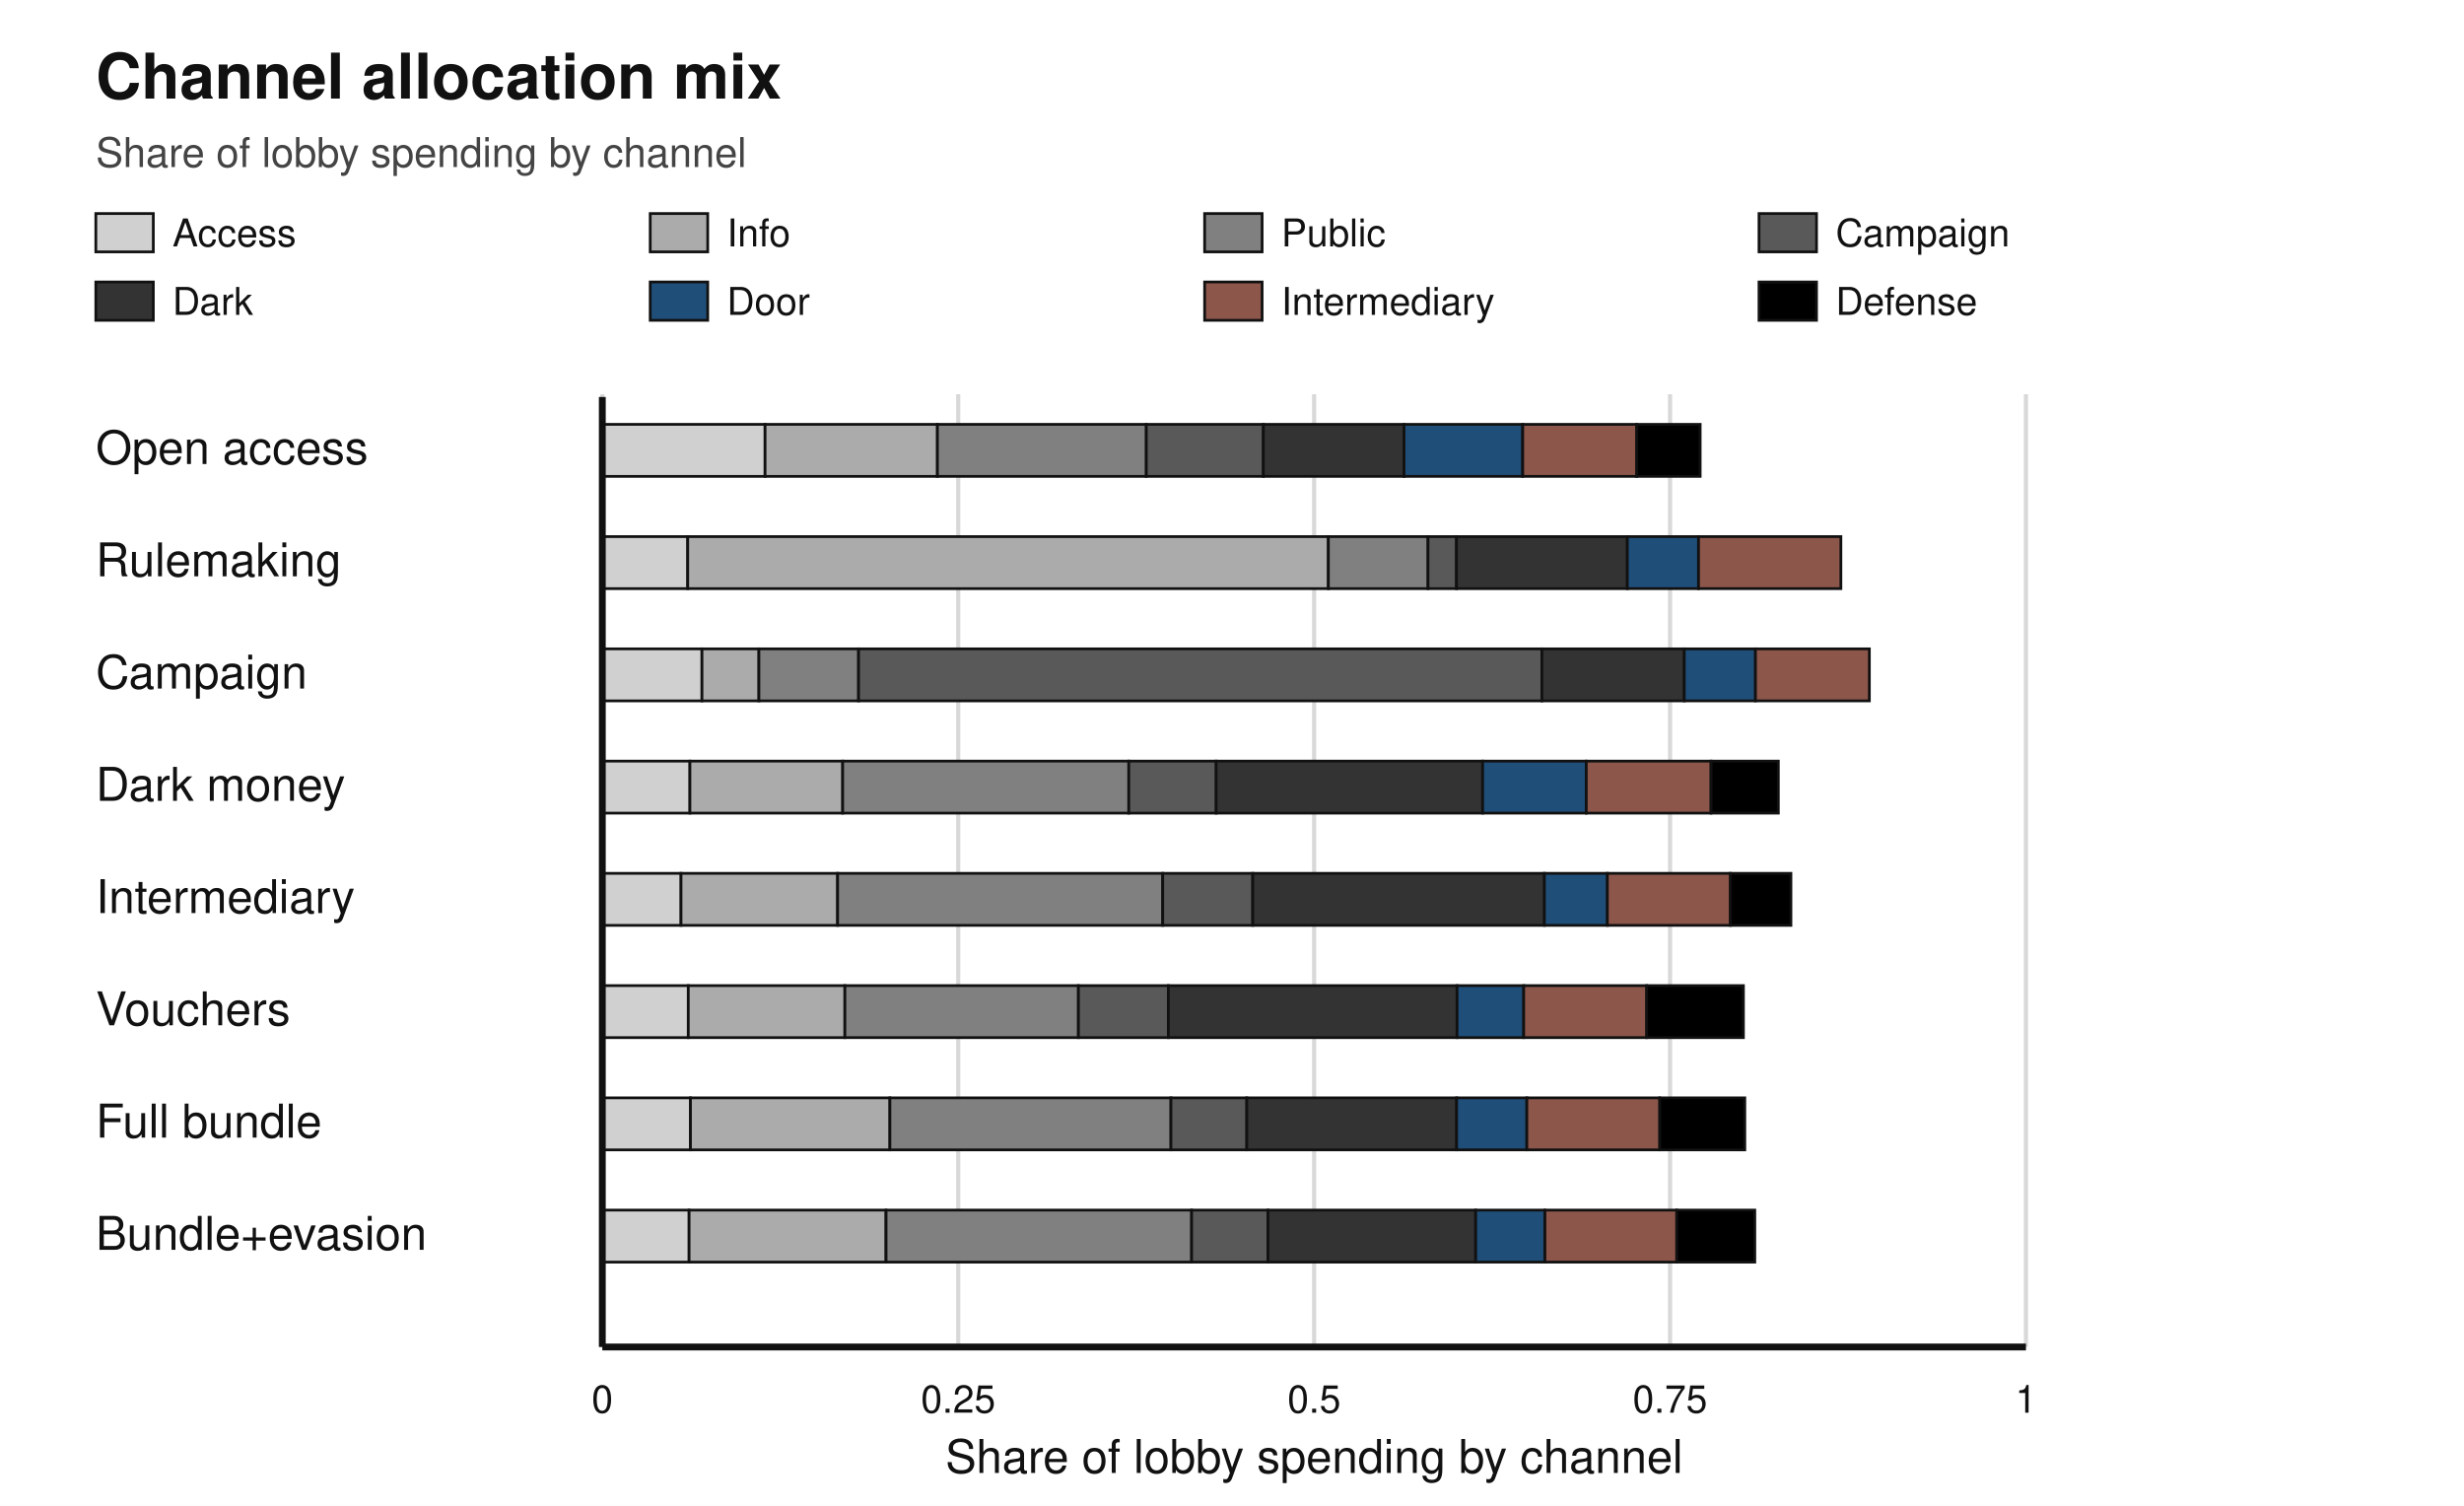
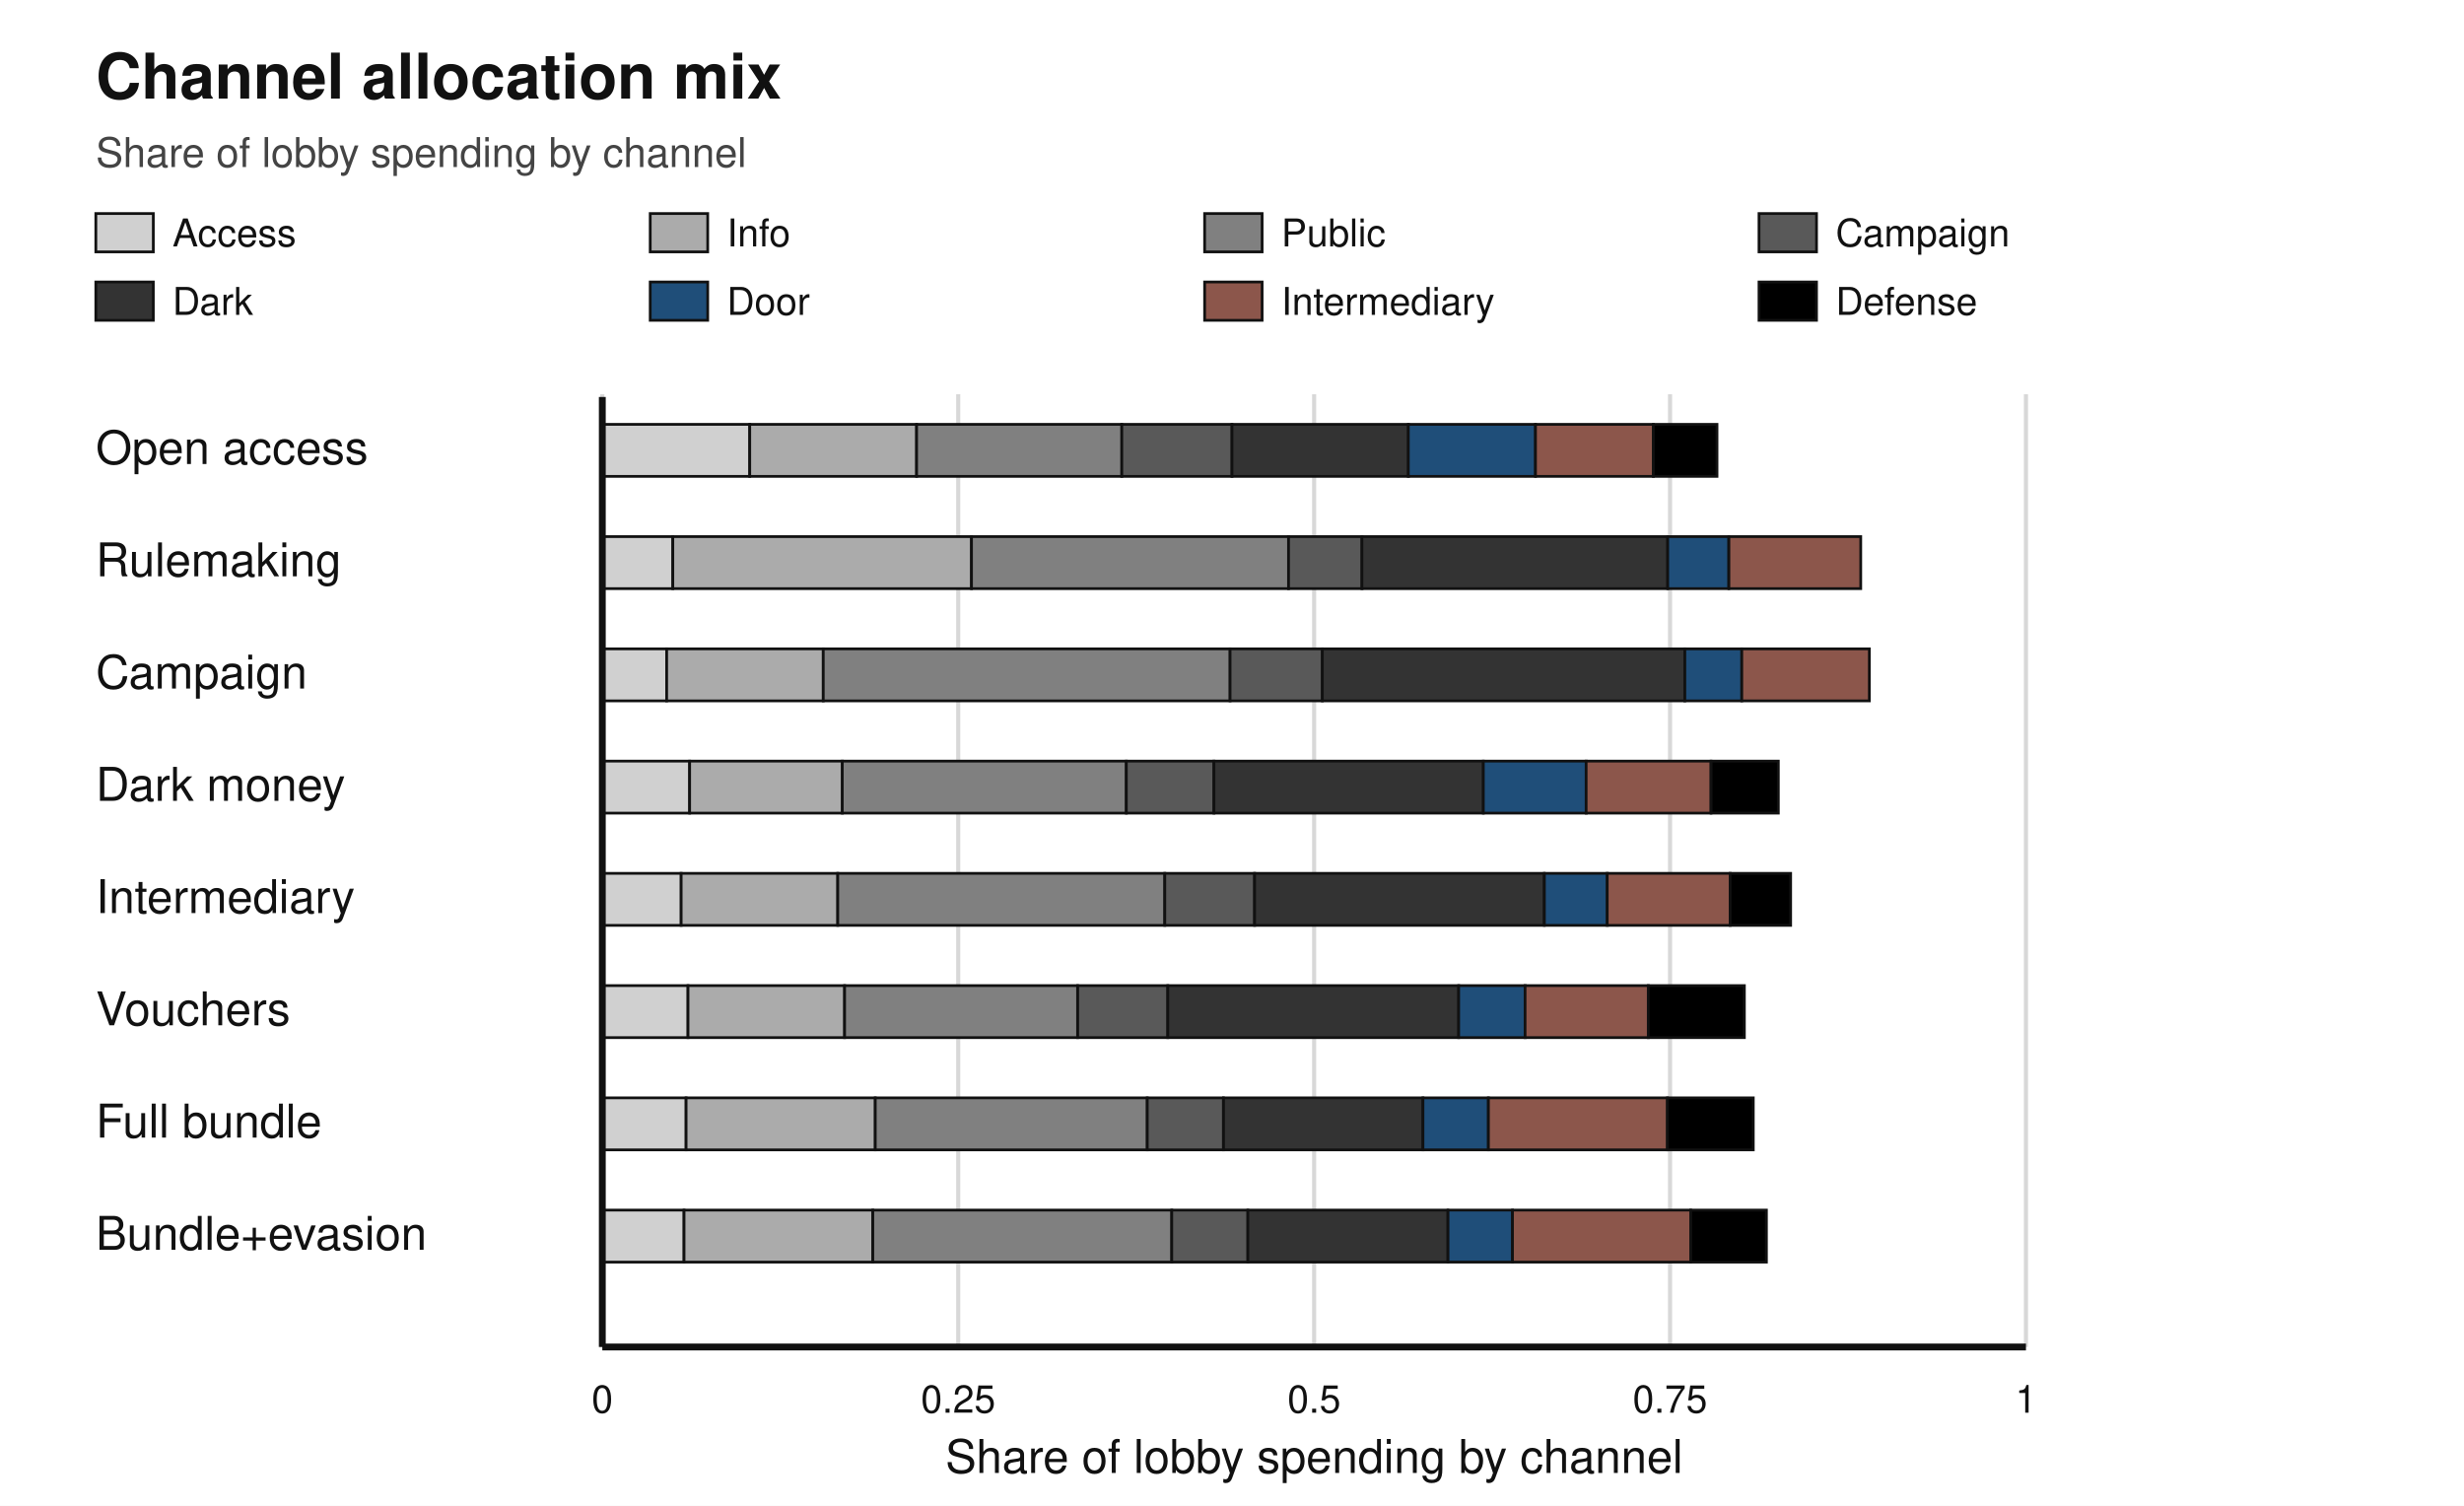
<svg xmlns="http://www.w3.org/2000/svg" width="1800px" height="1100px" viewBox="0 0 1800 1100" role="img">
  <style>
text { font-family: Helvetica, Arial, sans-serif; font-size: 34px; fill: #111; }
.title { font-size: 46px; font-weight: 700; }
.subtitle { font-size: 30px; fill: #444; }
.small, .tick, .label { font-size: 28px; }
.axis { stroke: #111; stroke-width: 5; fill: none; }
.grid { stroke: #d8d8d8; stroke-width: 3; fill: none; }
.segment, .point, .legend-swatch { stroke: #111; stroke-width: 2; }
.label-box { fill: #fff; stroke: #111; stroke-width: 2; }
.leader { stroke: #333; stroke-width: 2; fill: none; stroke-dasharray: 8 8; }
.threshold { stroke: #999; stroke-width: 4; fill: none; stroke-dasharray: 12 12; }
.series-primary { stroke: #111; stroke-width: 8; fill: none; }
.series-secondary { stroke: #777; stroke-width: 8; fill: none; stroke-dasharray: 24 18; }
</style>
  <rect width="100%" height="100%" fill="#fff" />
  <text x="70" y="72" text-anchor="start" class="title">Channel allocation mix</text>
  <text x="70" y="122" text-anchor="start" class="subtitle">Share of lobby spending by channel</text>
  <line x1="440" y1="288" x2="440" y2="984" class="grid" />
  <text x="440" y="1032" text-anchor="middle" class="tick">0</text>
  <line x1="700" y1="288" x2="700" y2="984" class="grid" />
  <text x="700" y="1032" text-anchor="middle" class="tick">0.25</text>
  <line x1="960" y1="288" x2="960" y2="984" class="grid" />
  <text x="960" y="1032" text-anchor="middle" class="tick">0.5</text>
  <line x1="1220" y1="288" x2="1220" y2="984" class="grid" />
  <text x="1220" y="1032" text-anchor="middle" class="tick">0.75</text>
  <line x1="1480" y1="288" x2="1480" y2="984" class="grid" />
  <text x="1480" y="1032" text-anchor="middle" class="tick">1</text>
  <text x="70" y="339" text-anchor="start">Open access</text>
-   <rect x="440" y="310" width="118.9" height="38" fill="#d0d0d0" class="segment" />
-   <rect x="558.9" y="310" width="125.9" height="38" fill="#ababab" class="segment" />
-   <rect x="684.8" y="310" width="152.6" height="38" fill="#808080" class="segment" />
-   <rect x="837.4" y="310" width="85.5" height="38" fill="#595959" class="segment" />
-   <rect x="922.9" y="310" width="102.9" height="38" fill="#333333" class="segment" />
-   <rect x="1025.7" y="310" width="86.6" height="38" fill="#1f4e79" class="segment" />
-   <rect x="1112.4" y="310" width="83.2" height="38" fill="#8c564b" class="segment" />
-   <rect x="1195.6" y="310" width="46.4" height="38" fill="#000000" class="segment" />
+   <rect x="440" y="310" width="107.7" height="38" fill="#d0d0d0" class="segment" />
+   <rect x="547.7" y="310" width="121.9" height="38" fill="#ababab" class="segment" />
+   <rect x="669.6" y="310" width="149.9" height="38" fill="#808080" class="segment" />
+   <rect x="819.5" y="310" width="80.5" height="38" fill="#595959" class="segment" />
+   <rect x="900" y="310" width="128.9" height="38" fill="#333333" class="segment" />
+   <rect x="1028.8" y="310" width="92.9" height="38" fill="#1f4e79" class="segment" />
+   <rect x="1121.7" y="310" width="86.1" height="38" fill="#8c564b" class="segment" />
+   <rect x="1207.8" y="310" width="46.5" height="38" fill="#000000" class="segment" />
  <text x="70" y="421" text-anchor="start">Rulemaking</text>
-   <rect x="440" y="392" width="62.4" height="38" fill="#d0d0d0" class="segment" />
-   <rect x="502.4" y="392" width="468" height="38" fill="#ababab" class="segment" />
-   <rect x="970.4" y="392" width="72.8" height="38" fill="#808080" class="segment" />
-   <rect x="1043.2" y="392" width="20.8" height="38" fill="#595959" class="segment" />
-   <rect x="1064" y="392" width="124.8" height="38" fill="#333333" class="segment" />
-   <rect x="1188.8" y="392" width="52" height="38" fill="#1f4e79" class="segment" />
-   <rect x="1240.8" y="392" width="104" height="38" fill="#8c564b" class="segment" />
+   <rect x="440" y="392" width="51.5" height="38" fill="#d0d0d0" class="segment" />
+   <rect x="491.5" y="392" width="218.2" height="38" fill="#ababab" class="segment" />
+   <rect x="709.7" y="392" width="231.6" height="38" fill="#808080" class="segment" />
+   <rect x="941.3" y="392" width="53.7" height="38" fill="#595959" class="segment" />
+   <rect x="994.9" y="392" width="223.4" height="38" fill="#333333" class="segment" />
+   <rect x="1218.3" y="392" width="44.6" height="38" fill="#1f4e79" class="segment" />
+   <rect x="1263.0" y="392" width="96.3" height="38" fill="#8c564b" class="segment" />
  <text x="70" y="503" text-anchor="start">Campaign</text>
-   <rect x="440" y="474" width="72.8" height="38" fill="#d0d0d0" class="segment" />
-   <rect x="512.8" y="474" width="41.6" height="38" fill="#ababab" class="segment" />
-   <rect x="554.4" y="474" width="72.8" height="38" fill="#808080" class="segment" />
-   <rect x="627.2" y="474" width="499.2" height="38" fill="#595959" class="segment" />
-   <rect x="1126.4" y="474" width="104" height="38" fill="#333333" class="segment" />
-   <rect x="1230.4" y="474" width="52" height="38" fill="#1f4e79" class="segment" />
-   <rect x="1282.4" y="474" width="83.2" height="38" fill="#8c564b" class="segment" />
+   <rect x="440" y="474" width="47" height="38" fill="#d0d0d0" class="segment" />
+   <rect x="487" y="474" width="114.4" height="38" fill="#ababab" class="segment" />
+   <rect x="601.4" y="474" width="297.2" height="38" fill="#808080" class="segment" />
+   <rect x="898.6" y="474" width="67.4" height="38" fill="#595959" class="segment" />
+   <rect x="966.0" y="474" width="264.8" height="38" fill="#333333" class="segment" />
+   <rect x="1230.8" y="474" width="41.6" height="38" fill="#1f4e79" class="segment" />
+   <rect x="1272.4" y="474" width="93.2" height="38" fill="#8c564b" class="segment" />
  <text x="70" y="585" text-anchor="start">Dark money</text>
-   <rect x="440" y="556" width="64.0" height="38" fill="#d0d0d0" class="segment" />
-   <rect x="504.0" y="556" width="111.6" height="38" fill="#ababab" class="segment" />
-   <rect x="615.6" y="556" width="209.0" height="38" fill="#808080" class="segment" />
-   <rect x="824.6" y="556" width="63.9" height="38" fill="#595959" class="segment" />
-   <rect x="888.4" y="556" width="194.7" height="38" fill="#333333" class="segment" />
-   <rect x="1083.1" y="556" width="75.7" height="38" fill="#1f4e79" class="segment" />
-   <rect x="1158.8" y="556" width="91.1" height="38" fill="#8c564b" class="segment" />
+   <rect x="440" y="556" width="63.8" height="38" fill="#d0d0d0" class="segment" />
+   <rect x="503.8" y="556" width="111.6" height="38" fill="#ababab" class="segment" />
+   <rect x="615.3" y="556" width="207.5" height="38" fill="#808080" class="segment" />
+   <rect x="822.8" y="556" width="64.0" height="38" fill="#595959" class="segment" />
+   <rect x="886.8" y="556" width="196.8" height="38" fill="#333333" class="segment" />
+   <rect x="1083.6" y="556" width="75.2" height="38" fill="#1f4e79" class="segment" />
+   <rect x="1158.7" y="556" width="91.2" height="38" fill="#8c564b" class="segment" />
  <rect x="1250.0" y="556" width="49.1" height="38" fill="#000000" class="segment" />
  <text x="70" y="667" text-anchor="start">Intermediary</text>
-   <rect x="440" y="638" width="57.5" height="38" fill="#d0d0d0" class="segment" />
-   <rect x="497.5" y="638" width="114.4" height="38" fill="#ababab" class="segment" />
-   <rect x="611.9" y="638" width="237.5" height="38" fill="#808080" class="segment" />
-   <rect x="849.4" y="638" width="65.7" height="38" fill="#595959" class="segment" />
-   <rect x="915.2" y="638" width="213" height="38" fill="#333333" class="segment" />
-   <rect x="1128.2" y="638" width="46.1" height="38" fill="#1f4e79" class="segment" />
-   <rect x="1174.2" y="638" width="89.9" height="38" fill="#8c564b" class="segment" />
-   <rect x="1264.1" y="638" width="44.2" height="38" fill="#000000" class="segment" />
+   <rect x="440" y="638" width="57.6" height="38" fill="#d0d0d0" class="segment" />
+   <rect x="497.6" y="638" width="114.4" height="38" fill="#ababab" class="segment" />
+   <rect x="612.0" y="638" width="238.9" height="38" fill="#808080" class="segment" />
+   <rect x="850.9" y="638" width="65.6" height="38" fill="#595959" class="segment" />
+   <rect x="916.5" y="638" width="211.6" height="38" fill="#333333" class="segment" />
+   <rect x="1128.2" y="638" width="46.0" height="38" fill="#1f4e79" class="segment" />
+   <rect x="1174.1" y="638" width="89.8" height="38" fill="#8c564b" class="segment" />
+   <rect x="1263.9" y="638" width="44.2" height="38" fill="#000000" class="segment" />
  <text x="70" y="749" text-anchor="start">Vouchers</text>
-   <rect x="440" y="720" width="62.8" height="38" fill="#d0d0d0" class="segment" />
-   <rect x="502.8" y="720" width="114.4" height="38" fill="#ababab" class="segment" />
-   <rect x="617.2" y="720" width="170.6" height="38" fill="#808080" class="segment" />
-   <rect x="787.8" y="720" width="65.7" height="38" fill="#595959" class="segment" />
-   <rect x="853.5" y="720" width="210.9" height="38" fill="#333333" class="segment" />
-   <rect x="1064.4" y="720" width="48.7" height="38" fill="#1f4e79" class="segment" />
-   <rect x="1113.1" y="720" width="89.9" height="38" fill="#8c564b" class="segment" />
-   <rect x="1202.9" y="720" width="70.7" height="38" fill="#000000" class="segment" />
+   <rect x="440" y="720" width="62.6" height="38" fill="#d0d0d0" class="segment" />
+   <rect x="502.6" y="720" width="114.4" height="38" fill="#ababab" class="segment" />
+   <rect x="617" y="720" width="170.2" height="38" fill="#808080" class="segment" />
+   <rect x="787.3" y="720" width="65.8" height="38" fill="#595959" class="segment" />
+   <rect x="853.1" y="720" width="212.5" height="38" fill="#333333" class="segment" />
+   <rect x="1065.6" y="720" width="48.6" height="38" fill="#1f4e79" class="segment" />
+   <rect x="1114.1" y="720" width="90.0" height="38" fill="#8c564b" class="segment" />
+   <rect x="1204.1" y="720" width="70.2" height="38" fill="#000000" class="segment" />
  <text x="70" y="831" text-anchor="start">Full bundle</text>
-   <rect x="440" y="802" width="64.4" height="38" fill="#d0d0d0" class="segment" />
-   <rect x="504.4" y="802" width="145.7" height="38" fill="#ababab" class="segment" />
-   <rect x="650.1" y="802" width="205.3" height="38" fill="#808080" class="segment" />
-   <rect x="855.4" y="802" width="55.4" height="38" fill="#595959" class="segment" />
-   <rect x="910.8" y="802" width="153.3" height="38" fill="#333333" class="segment" />
-   <rect x="1064.1" y="802" width="51.3" height="38" fill="#1f4e79" class="segment" />
-   <rect x="1115.4" y="802" width="97.1" height="38" fill="#8c564b" class="segment" />
-   <rect x="1212.5" y="802" width="62.1" height="38" fill="#000000" class="segment" />
+   <rect x="440" y="802" width="61.2" height="38" fill="#d0d0d0" class="segment" />
+   <rect x="501.2" y="802" width="138.2" height="38" fill="#ababab" class="segment" />
+   <rect x="639.4" y="802" width="198.7" height="38" fill="#808080" class="segment" />
+   <rect x="838.1" y="802" width="55.6" height="38" fill="#595959" class="segment" />
+   <rect x="893.8" y="802" width="145.7" height="38" fill="#333333" class="segment" />
+   <rect x="1039.5" y="802" width="47.8" height="38" fill="#1f4e79" class="segment" />
+   <rect x="1087.3" y="802" width="130.8" height="38" fill="#8c564b" class="segment" />
+   <rect x="1218.1" y="802" width="62.7" height="38" fill="#000000" class="segment" />
  <text x="70" y="913" text-anchor="start">Bundle+evasion</text>
-   <rect x="440" y="884" width="63.4" height="38" fill="#d0d0d0" class="segment" />
-   <rect x="503.4" y="884" width="143.8" height="38" fill="#ababab" class="segment" />
-   <rect x="647.3" y="884" width="223.2" height="38" fill="#808080" class="segment" />
-   <rect x="870.5" y="884" width="55.8" height="38" fill="#595959" class="segment" />
-   <rect x="926.3" y="884" width="151.7" height="38" fill="#333333" class="segment" />
-   <rect x="1078.0" y="884" width="50.5" height="38" fill="#1f4e79" class="segment" />
-   <rect x="1128.6" y="884" width="96.3" height="38" fill="#8c564b" class="segment" />
-   <rect x="1224.9" y="884" width="57" height="38" fill="#000000" class="segment" />
+   <rect x="440" y="884" width="59.7" height="38" fill="#d0d0d0" class="segment" />
+   <rect x="499.7" y="884" width="137.9" height="38" fill="#ababab" class="segment" />
+   <rect x="637.6" y="884" width="218.4" height="38" fill="#808080" class="segment" />
+   <rect x="856" y="884" width="55.6" height="38" fill="#595959" class="segment" />
+   <rect x="911.6" y="884" width="146.1" height="38" fill="#333333" class="segment" />
+   <rect x="1057.8" y="884" width="47.1" height="38" fill="#1f4e79" class="segment" />
+   <rect x="1104.9" y="884" width="130.2" height="38" fill="#8c564b" class="segment" />
+   <rect x="1235.1" y="884" width="55.3" height="38" fill="#000000" class="segment" />
  <line x1="440" y1="290" x2="440" y2="984" class="axis" />
  <line x1="440" y1="984" x2="1480" y2="984" class="axis" />
  <text x="960" y="1076" text-anchor="middle">Share of lobby spending by channel</text>
  <rect x="70" y="156" width="42" height="28" fill="#d0d0d0" class="legend-swatch" />
  <text x="126" y="180" text-anchor="start" class="small">Access</text>
  <rect x="475" y="156" width="42" height="28" fill="#ababab" class="legend-swatch" />
  <text x="531" y="180" text-anchor="start" class="small">Info</text>
  <rect x="880" y="156" width="42" height="28" fill="#808080" class="legend-swatch" />
  <text x="936" y="180" text-anchor="start" class="small">Public</text>
  <rect x="1285" y="156" width="42" height="28" fill="#595959" class="legend-swatch" />
  <text x="1341" y="180" text-anchor="start" class="small">Campaign</text>
  <rect x="70" y="206" width="42" height="28" fill="#333333" class="legend-swatch" />
  <text x="126" y="230" text-anchor="start" class="small">Dark</text>
  <rect x="475" y="206" width="42" height="28" fill="#1f4e79" class="legend-swatch" />
  <text x="531" y="230" text-anchor="start" class="small">Door</text>
  <rect x="880" y="206" width="42" height="28" fill="#8c564b" class="legend-swatch" />
  <text x="936" y="230" text-anchor="start" class="small">Intermediary</text>
  <rect x="1285" y="206" width="42" height="28" fill="#000000" class="legend-swatch" />
  <text x="1341" y="230" text-anchor="start" class="small">Defense</text>
</svg>
